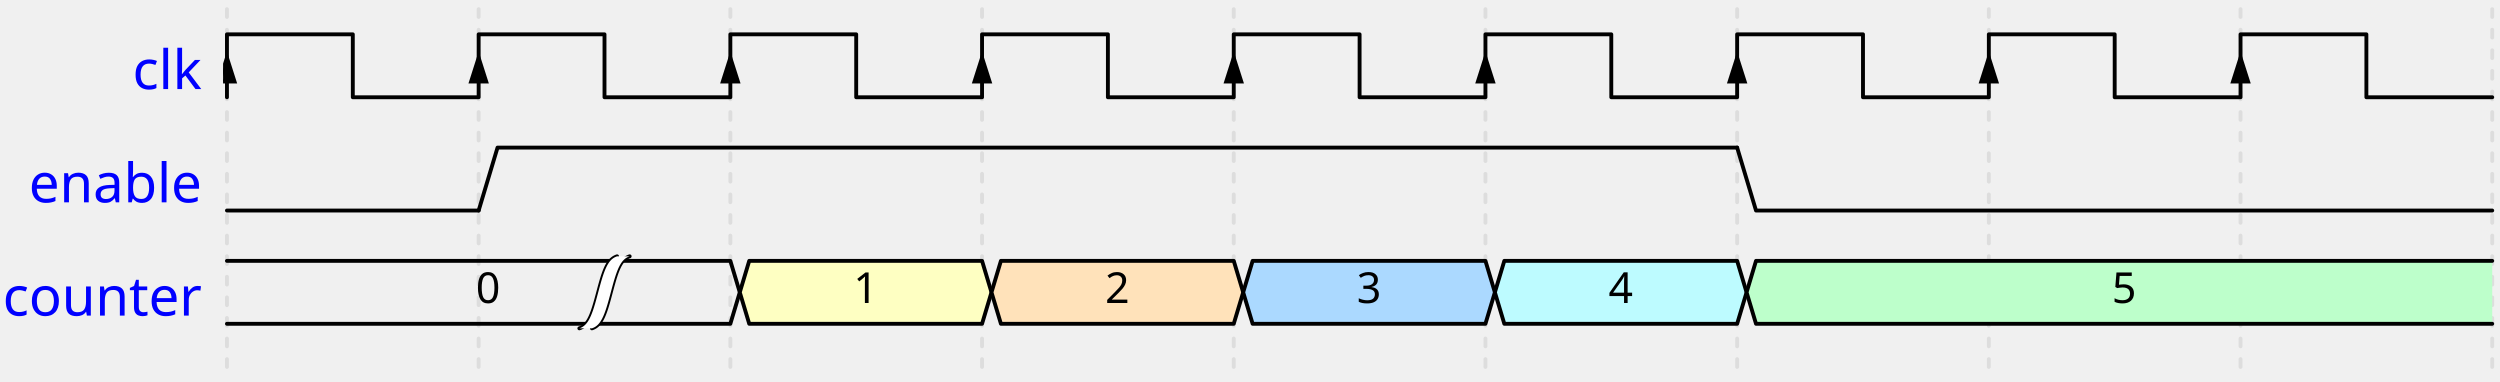
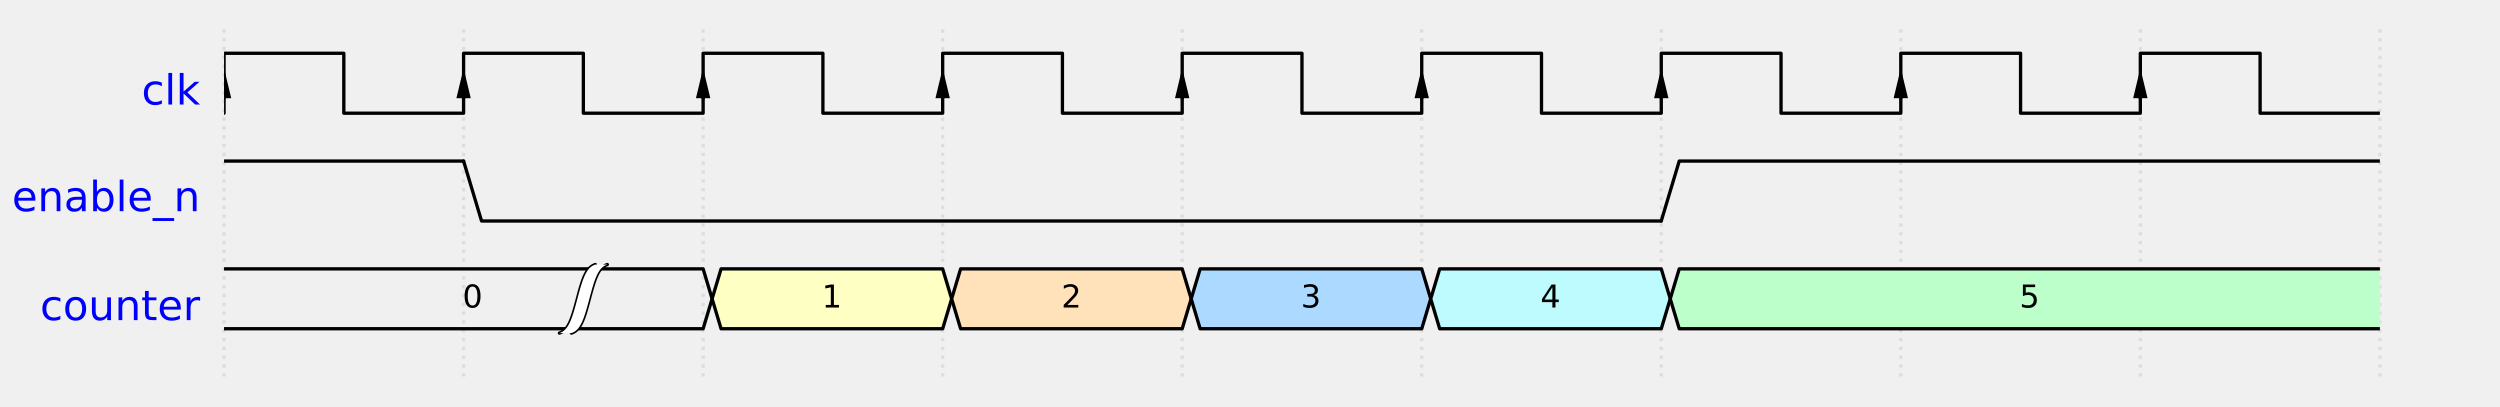
- <svg xmlns="http://www.w3.org/2000/svg" xml:lang="en" height="98.32pt" width="643.63pt" viewBox="-58.43 -25.04 643.63 98.32">
-   <path d="M 0.0,-22.68 L 0.0,71.28" style="stroke:#DDDDDD;fill:none;stroke-width:1;stroke-dasharray:2,3.3;stroke-linecap:round;stroke-linejoin:round;" />
-   <path d="M 64.8,-22.68 L 64.8,71.28" style="stroke:#DDDDDD;fill:none;stroke-width:1;stroke-dasharray:2,3.3;stroke-linecap:round;stroke-linejoin:round;" />
-   <path d="M 129.6,-22.68 L 129.6,71.28" style="stroke:#DDDDDD;fill:none;stroke-width:1;stroke-dasharray:2,3.3;stroke-linecap:round;stroke-linejoin:round;" />
-   <path d="M 194.4,-22.68 L 194.4,71.28" style="stroke:#DDDDDD;fill:none;stroke-width:1;stroke-dasharray:2,3.3;stroke-linecap:round;stroke-linejoin:round;" />
-   <path d="M 259.2,-22.68 L 259.2,71.28" style="stroke:#DDDDDD;fill:none;stroke-width:1;stroke-dasharray:2,3.3;stroke-linecap:round;stroke-linejoin:round;" />
-   <path d="M 324.0,-22.68 L 324.0,71.28" style="stroke:#DDDDDD;fill:none;stroke-width:1;stroke-dasharray:2,3.3;stroke-linecap:round;stroke-linejoin:round;" />
-   <path d="M 388.8,-22.68 L 388.8,71.28" style="stroke:#DDDDDD;fill:none;stroke-width:1;stroke-dasharray:2,3.3;stroke-linecap:round;stroke-linejoin:round;" />
-   <path d="M 453.6,-22.68 L 453.6,71.28" style="stroke:#DDDDDD;fill:none;stroke-width:1;stroke-dasharray:2,3.3;stroke-linecap:round;stroke-linejoin:round;" />
-   <path d="M 518.4,-22.68 L 518.4,71.28" style="stroke:#DDDDDD;fill:none;stroke-width:1;stroke-dasharray:2,3.3;stroke-linecap:round;stroke-linejoin:round;" />
-   <path d="M 583.2,-22.68 L 583.2,71.28" style="stroke:#DDDDDD;fill:none;stroke-width:1;stroke-dasharray:2,3.3;stroke-linecap:round;stroke-linejoin:round;" />
+ <svg xmlns="http://www.w3.org/2000/svg" xmlns:xlink="http://www.w3.org/1999/xlink" width="751.453pt" height="122.04pt" viewBox="0 0 751.453 122.04" version="1.1">
  <defs>
-     <clipPath id="clip0">
-       <rect x="-1.0" y="-17.2" width="585.2" height="105.68" />
+     <style type="text/css">*{stroke-linejoin: round; stroke-linecap: butt}</style>
+   </defs>
+   <g id="figure_1">
+     <g id="patch_1">
+       <path d="M 0 122.04  L 751.453 122.04  L 751.453 0  L 0 0  L 0 122.04  z " style="fill: none" />
+     </g>
+     <g id="axes_1">
+       <g id="line2d_1">
+         <path d="M 67.345 8.82  L 67.345 113.22  " clip-path="url(#p9279acc3aa)" style="fill: none; stroke-dasharray: 1,1.65; stroke-dashoffset: 0; stroke: #dddddd" />
+       </g>
+       <g id="line2d_2">
+         <path d="M 139.345 8.82  L 139.345 113.22  " clip-path="url(#p9279acc3aa)" style="fill: none; stroke-dasharray: 1,1.65; stroke-dashoffset: 0; stroke: #dddddd" />
+       </g>
+       <g id="line2d_3">
+         <path d="M 211.345 8.82  L 211.345 113.22  " clip-path="url(#p9279acc3aa)" style="fill: none; stroke-dasharray: 1,1.65; stroke-dashoffset: 0; stroke: #dddddd" />
+       </g>
+       <g id="line2d_4">
+         <path d="M 283.345 8.82  L 283.345 113.22  " clip-path="url(#p9279acc3aa)" style="fill: none; stroke-dasharray: 1,1.65; stroke-dashoffset: 0; stroke: #dddddd" />
+       </g>
+       <g id="line2d_5">
+         <path d="M 355.345 8.82  L 355.345 113.22  " clip-path="url(#p9279acc3aa)" style="fill: none; stroke-dasharray: 1,1.65; stroke-dashoffset: 0; stroke: #dddddd" />
+       </g>
+       <g id="line2d_6">
+         <path d="M 427.345 8.82  L 427.345 113.22  " clip-path="url(#p9279acc3aa)" style="fill: none; stroke-dasharray: 1,1.65; stroke-dashoffset: 0; stroke: #dddddd" />
+       </g>
+       <g id="line2d_7">
+         <path d="M 499.345 8.82  L 499.345 113.22  " clip-path="url(#p9279acc3aa)" style="fill: none; stroke-dasharray: 1,1.65; stroke-dashoffset: 0; stroke: #dddddd" />
+       </g>
+       <g id="line2d_8">
+         <path d="M 571.345 8.82  L 571.345 113.22  " clip-path="url(#p9279acc3aa)" style="fill: none; stroke-dasharray: 1,1.65; stroke-dashoffset: 0; stroke: #dddddd" />
+       </g>
+       <g id="line2d_9">
+         <path d="M 643.345 8.82  L 643.345 113.22  " clip-path="url(#p9279acc3aa)" style="fill: none; stroke-dasharray: 1,1.65; stroke-dashoffset: 0; stroke: #dddddd" />
+       </g>
+       <g id="line2d_10">
+         <path d="M 715.345 8.82  L 715.345 113.22  " clip-path="url(#p9279acc3aa)" style="fill: none; stroke-dasharray: 1,1.65; stroke-dashoffset: 0; stroke: #dddddd" />
+       </g>
+       <g id="patch_2">
+         <path d="M 67.345 98.82  L 211.345 98.82  L 214.045 89.82  L 211.345 80.82  L 67.345 80.82  " clip-path="url(#p6f007672ca)" style="fill: none; stroke: #000000; stroke-linecap: round" />
+       </g>
+       <g id="patch_3">
+         <path d="M 216.745 80.82  L 214.045 89.82  L 216.745 98.82  L 283.345 98.82  L 286.045 89.82  L 283.345 80.82  z " clip-path="url(#p6f007672ca)" style="fill: #feffc2; stroke: #000000; stroke-linecap: round" />
+       </g>
+       <g id="patch_4">
+         <path d="M 288.745 80.82  L 286.045 89.82  L 288.745 98.82  L 355.345 98.82  L 358.045 89.82  L 355.345 80.82  z " clip-path="url(#p6f007672ca)" style="fill: #ffe2ba; stroke: #000000; stroke-linecap: round" />
+       </g>
+       <g id="patch_5">
+         <path d="M 360.745 80.82  L 358.045 89.82  L 360.745 98.82  L 427.345 98.82  L 430.045 89.82  L 427.345 80.82  z " clip-path="url(#p6f007672ca)" style="fill: #abd9ff; stroke: #000000; stroke-linecap: round" />
+       </g>
+       <g id="patch_6">
+         <path d="M 432.745 80.82  L 430.045 89.82  L 432.745 98.82  L 499.345 98.82  L 502.045 89.82  L 499.345 80.82  z " clip-path="url(#p6f007672ca)" style="fill: #bdfbff; stroke: #000000; stroke-linecap: round" />
+       </g>
+       <g id="patch_7">
+         <path d="M 715.345 80.82  L 504.745 80.82  L 502.045 89.82  L 504.745 98.82  L 715.345 98.82  " clip-path="url(#p6f007672ca)" style="fill: #bdffcb; stroke: #000000; stroke-linecap: round" />
+       </g>
+       <g id="line2d_11">
+         <path d="M 67.345 34.02  L 67.345 16.02  L 103.345 16.02  L 103.345 34.02  L 139.345 34.02  L 139.345 16.02  L 175.345 16.02  L 175.345 34.02  L 211.345 34.02  L 211.345 16.02  L 247.345 16.02  L 247.345 34.02  L 283.345 34.02  L 283.345 16.02  L 319.345 16.02  L 319.345 34.02  L 355.345 34.02  L 355.345 16.02  L 391.345 16.02  L 391.345 34.02  L 427.345 34.02  L 427.345 16.02  L 463.345 16.02  L 463.345 34.02  L 499.345 34.02  L 499.345 16.02  L 535.345 16.02  L 535.345 34.02  L 571.345 34.02  L 571.345 16.02  L 607.345 16.02  L 607.345 34.02  L 643.345 34.02  L 643.345 16.02  L 679.345 16.02  L 679.345 34.02  L 715.345 34.02  " clip-path="url(#p6f007672ca)" style="fill: none; stroke: #000000; stroke-linecap: round" />
+       </g>
+       <g id="line2d_12">
+         <path d="M 67.345 29.52  L 67.345 29.52  " clip-path="url(#p6f007672ca)" style="fill: none; stroke: #000000; stroke-linecap: round" />
+       </g>
+       <g id="patch_8">
+         <path d="M 65.185 29.52  L 67.345 20.52  L 69.505 29.52  z " clip-path="url(#p6f007672ca)" />
+       </g>
+       <g id="line2d_13">
+         <path d="M 139.345 29.52  L 139.345 29.52  " clip-path="url(#p6f007672ca)" style="fill: none; stroke: #000000; stroke-linecap: round" />
+       </g>
+       <g id="patch_9">
+         <path d="M 137.185 29.52  L 139.345 20.52  L 141.505 29.52  z " clip-path="url(#p6f007672ca)" />
+       </g>
+       <g id="line2d_14">
+         <path d="M 211.345 29.52  L 211.345 29.52  " clip-path="url(#p6f007672ca)" style="fill: none; stroke: #000000; stroke-linecap: round" />
+       </g>
+       <g id="patch_10">
+         <path d="M 209.185 29.52  L 211.345 20.52  L 213.505 29.52  z " clip-path="url(#p6f007672ca)" />
+       </g>
+       <g id="line2d_15">
+         <path d="M 283.345 29.52  L 283.345 29.52  " clip-path="url(#p6f007672ca)" style="fill: none; stroke: #000000; stroke-linecap: round" />
+       </g>
+       <g id="patch_11">
+         <path d="M 281.185 29.52  L 283.345 20.52  L 285.505 29.52  z " clip-path="url(#p6f007672ca)" />
+       </g>
+       <g id="line2d_16">
+         <path d="M 355.345 29.52  L 355.345 29.52  " clip-path="url(#p6f007672ca)" style="fill: none; stroke: #000000; stroke-linecap: round" />
+       </g>
+       <g id="patch_12">
+         <path d="M 353.185 29.52  L 355.345 20.52  L 357.505 29.52  z " clip-path="url(#p6f007672ca)" />
+       </g>
+       <g id="line2d_17">
+         <path d="M 427.345 29.52  L 427.345 29.52  " clip-path="url(#p6f007672ca)" style="fill: none; stroke: #000000; stroke-linecap: round" />
+       </g>
+       <g id="patch_13">
+         <path d="M 425.185 29.52  L 427.345 20.52  L 429.505 29.52  z " clip-path="url(#p6f007672ca)" />
+       </g>
+       <g id="line2d_18">
+         <path d="M 499.345 29.52  L 499.345 29.52  " clip-path="url(#p6f007672ca)" style="fill: none; stroke: #000000; stroke-linecap: round" />
+       </g>
+       <g id="patch_14">
+         <path d="M 497.185 29.52  L 499.345 20.52  L 501.505 29.52  z " clip-path="url(#p6f007672ca)" />
+       </g>
+       <g id="line2d_19">
+         <path d="M 571.345 29.52  L 571.345 29.52  " clip-path="url(#p6f007672ca)" style="fill: none; stroke: #000000; stroke-linecap: round" />
+       </g>
+       <g id="patch_15">
+         <path d="M 569.185 29.52  L 571.345 20.52  L 573.505 29.52  z " clip-path="url(#p6f007672ca)" />
+       </g>
+       <g id="line2d_20">
+         <path d="M 643.345 29.52  L 643.345 29.52  " clip-path="url(#p6f007672ca)" style="fill: none; stroke: #000000; stroke-linecap: round" />
+       </g>
+       <g id="patch_16">
+         <path d="M 641.185 29.52  L 643.345 20.52  L 645.505 29.52  z " clip-path="url(#p6f007672ca)" />
+       </g>
+       <g id="line2d_21">
+         <path d="M 67.345 48.42  L 139.345 48.42  " clip-path="url(#p6f007672ca)" style="fill: none; stroke: #000000; stroke-linecap: round" />
+       </g>
+       <g id="line2d_22">
+         <path d="M 139.345 48.42  L 144.745 66.42  L 499.345 66.42  " clip-path="url(#p6f007672ca)" style="fill: none; stroke: #000000; stroke-linecap: round" />
+       </g>
+       <g id="line2d_23">
+         <path d="M 499.345 66.42  L 504.745 48.42  L 715.345 48.42  " clip-path="url(#p6f007672ca)" style="fill: none; stroke: #000000; stroke-linecap: round" />
+       </g>
+       <g id="text_1">
+         <g style="fill: #0000ff" transform="translate(42.56094 31.42039) scale(0.125 -0.125)">
+           <defs>
+             <path id="DejaVuSans-63" d="M 3122 3366  L 3122 2828  Q 2878 2963 2633 3030  Q 2388 3097 2138 3097  Q 1578 3097 1268 2742  Q 959 2388 959 1747  Q 959 1106 1268 751  Q 1578 397 2138 397  Q 2388 397 2633 464  Q 2878 531 3122 666  L 3122 134  Q 2881 22 2623 -34  Q 2366 -91 2075 -91  Q 1284 -91 818 406  Q 353 903 353 1747  Q 353 2603 823 3093  Q 1294 3584 2113 3584  Q 2378 3584 2631 3529  Q 2884 3475 3122 3366  z " transform="scale(0.015625)" />
+             <path id="DejaVuSans-6c" d="M 603 4863  L 1178 4863  L 1178 0  L 603 0  L 603 4863  z " transform="scale(0.015625)" />
+             <path id="DejaVuSans-6b" d="M 581 4863  L 1159 4863  L 1159 1991  L 2875 3500  L 3609 3500  L 1753 1863  L 3688 0  L 2938 0  L 1159 1709  L 1159 0  L 581 0  L 581 4863  z " transform="scale(0.015625)" />
+           </defs>
+           <use xlink:href="#DejaVuSans-63" />
+           <use xlink:href="#DejaVuSans-6c" x="54.98" />
+           <use xlink:href="#DejaVuSans-6b" x="82.764" />
+         </g>
+       </g>
+       <g id="text_2">
+         <g style="fill: #0000ff" transform="translate(3.6 63.47273) scale(0.125 -0.125)">
+           <defs>
+             <path id="DejaVuSans-65" d="M 3597 1894  L 3597 1613  L 953 1613  Q 991 1019 1311 708  Q 1631 397 2203 397  Q 2534 397 2845 478  Q 3156 559 3463 722  L 3463 178  Q 3153 47 2828 -22  Q 2503 -91 2169 -91  Q 1331 -91 842 396  Q 353 884 353 1716  Q 353 2575 817 3079  Q 1281 3584 2069 3584  Q 2775 3584 3186 3129  Q 3597 2675 3597 1894  z M 3022 2063  Q 3016 2534 2758 2815  Q 2500 3097 2075 3097  Q 1594 3097 1305 2825  Q 1016 2553 972 2059  L 3022 2063  z " transform="scale(0.015625)" />
+             <path id="DejaVuSans-6e" d="M 3513 2113  L 3513 0  L 2938 0  L 2938 2094  Q 2938 2591 2744 2837  Q 2550 3084 2163 3084  Q 1697 3084 1428 2787  Q 1159 2491 1159 1978  L 1159 0  L 581 0  L 581 3500  L 1159 3500  L 1159 2956  Q 1366 3272 1645 3428  Q 1925 3584 2291 3584  Q 2894 3584 3203 3211  Q 3513 2838 3513 2113  z " transform="scale(0.015625)" />
+             <path id="DejaVuSans-61" d="M 2194 1759  Q 1497 1759 1228 1600  Q 959 1441 959 1056  Q 959 750 1161 570  Q 1363 391 1709 391  Q 2188 391 2477 730  Q 2766 1069 2766 1631  L 2766 1759  L 2194 1759  z M 3341 1997  L 3341 0  L 2766 0  L 2766 531  Q 2569 213 2275 61  Q 1981 -91 1556 -91  Q 1019 -91 701 211  Q 384 513 384 1019  Q 384 1609 779 1909  Q 1175 2209 1959 2209  L 2766 2209  L 2766 2266  Q 2766 2663 2505 2880  Q 2244 3097 1772 3097  Q 1472 3097 1187 3025  Q 903 2953 641 2809  L 641 3341  Q 956 3463 1253 3523  Q 1550 3584 1831 3584  Q 2591 3584 2966 3190  Q 3341 2797 3341 1997  z " transform="scale(0.015625)" />
+             <path id="DejaVuSans-62" d="M 3116 1747  Q 3116 2381 2855 2742  Q 2594 3103 2138 3103  Q 1681 3103 1420 2742  Q 1159 2381 1159 1747  Q 1159 1113 1420 752  Q 1681 391 2138 391  Q 2594 391 2855 752  Q 3116 1113 3116 1747  z M 1159 2969  Q 1341 3281 1617 3432  Q 1894 3584 2278 3584  Q 2916 3584 3314 3078  Q 3713 2572 3713 1747  Q 3713 922 3314 415  Q 2916 -91 2278 -91  Q 1894 -91 1617 61  Q 1341 213 1159 525  L 1159 0  L 581 0  L 581 4863  L 1159 4863  L 1159 2969  z " transform="scale(0.015625)" />
+             <path id="DejaVuSans-5f" d="M 3263 -1063  L 3263 -1509  L -63 -1509  L -63 -1063  L 3263 -1063  z " transform="scale(0.015625)" />
+           </defs>
+           <use xlink:href="#DejaVuSans-65" />
+           <use xlink:href="#DejaVuSans-6e" x="61.523" />
+           <use xlink:href="#DejaVuSans-61" x="124.902" />
+           <use xlink:href="#DejaVuSans-62" x="186.182" />
+           <use xlink:href="#DejaVuSans-6c" x="249.658" />
+           <use xlink:href="#DejaVuSans-65" x="277.441" />
+           <use xlink:href="#DejaVuSans-5f" x="338.965" />
+           <use xlink:href="#DejaVuSans-6e" x="388.965" />
+         </g>
+       </g>
+       <g id="text_3">
+         <g style="fill: #0000ff" transform="translate(12.04922 96.22039) scale(0.125 -0.125)">
+           <defs>
+             <path id="DejaVuSans-6f" d="M 1959 3097  Q 1497 3097 1228 2736  Q 959 2375 959 1747  Q 959 1119 1226 758  Q 1494 397 1959 397  Q 2419 397 2687 759  Q 2956 1122 2956 1747  Q 2956 2369 2687 2733  Q 2419 3097 1959 3097  z M 1959 3584  Q 2709 3584 3137 3096  Q 3566 2609 3566 1747  Q 3566 888 3137 398  Q 2709 -91 1959 -91  Q 1206 -91 779 398  Q 353 888 353 1747  Q 353 2609 779 3096  Q 1206 3584 1959 3584  z " transform="scale(0.015625)" />
+             <path id="DejaVuSans-75" d="M 544 1381  L 544 3500  L 1119 3500  L 1119 1403  Q 1119 906 1312 657  Q 1506 409 1894 409  Q 2359 409 2629 706  Q 2900 1003 2900 1516  L 2900 3500  L 3475 3500  L 3475 0  L 2900 0  L 2900 538  Q 2691 219 2414 64  Q 2138 -91 1772 -91  Q 1169 -91 856 284  Q 544 659 544 1381  z M 1991 3584  L 1991 3584  z " transform="scale(0.015625)" />
+             <path id="DejaVuSans-74" d="M 1172 4494  L 1172 3500  L 2356 3500  L 2356 3053  L 1172 3053  L 1172 1153  Q 1172 725 1289 603  Q 1406 481 1766 481  L 2356 481  L 2356 0  L 1766 0  Q 1100 0 847 248  Q 594 497 594 1153  L 594 3053  L 172 3053  L 172 3500  L 594 3500  L 594 4494  L 1172 4494  z " transform="scale(0.015625)" />
+             <path id="DejaVuSans-72" d="M 2631 2963  Q 2534 3019 2420 3045  Q 2306 3072 2169 3072  Q 1681 3072 1420 2755  Q 1159 2438 1159 1844  L 1159 0  L 581 0  L 581 3500  L 1159 3500  L 1159 2956  Q 1341 3275 1631 3429  Q 1922 3584 2338 3584  Q 2397 3584 2469 3576  Q 2541 3569 2628 3553  L 2631 2963  z " transform="scale(0.015625)" />
+           </defs>
+           <use xlink:href="#DejaVuSans-63" />
+           <use xlink:href="#DejaVuSans-6f" x="54.98" />
+           <use xlink:href="#DejaVuSans-75" x="116.162" />
+           <use xlink:href="#DejaVuSans-6e" x="179.541" />
+           <use xlink:href="#DejaVuSans-74" x="242.92" />
+           <use xlink:href="#DejaVuSans-65" x="282.129" />
+           <use xlink:href="#DejaVuSans-72" x="343.652" />
+         </g>
+       </g>
+       <g id="text_4">
+         <g transform="translate(139.0227 92.44141) scale(0.095 -0.095)">
+           <defs>
+             <path id="DejaVuSans-30" d="M 2034 4250  Q 1547 4250 1301 3770  Q 1056 3291 1056 2328  Q 1056 1369 1301 889  Q 1547 409 2034 409  Q 2525 409 2770 889  Q 3016 1369 3016 2328  Q 3016 3291 2770 3770  Q 2525 4250 2034 4250  z M 2034 4750  Q 2819 4750 3233 4129  Q 3647 3509 3647 2328  Q 3647 1150 3233 529  Q 2819 -91 2034 -91  Q 1250 -91 836 529  Q 422 1150 422 2328  Q 422 3509 836 4129  Q 1250 4750 2034 4750  z " transform="scale(0.015625)" />
+           </defs>
+           <use xlink:href="#DejaVuSans-30" />
+         </g>
+       </g>
+       <g id="line2d_24">
+         <path d="M 168.145 100.124  L 168.365 100.044  L 168.586 99.951  L 168.806 99.845  L 169.027 99.722  L 169.247 99.581  L 169.467 99.418  L 169.688 99.232  L 169.908 99.02  L 170.129 98.778  L 170.349 98.503  L 170.569 98.192  L 170.79 97.842  L 171.01 97.45  L 171.231 97.013  L 171.451 96.53  L 171.671 95.998  L 171.892 95.417  L 172.112 94.789  L 172.333 94.115  L 172.553 93.399  L 172.773 92.646  L 172.994 91.861  L 173.214 91.054  L 173.435 90.233  L 173.655 89.407  L 173.876 88.586  L 174.096 87.779  L 174.316 86.994  L 174.537 86.241  L 174.757 85.525  L 174.978 84.851  L 175.198 84.223  L 175.418 83.642  L 175.639 83.11  L 175.859 82.627  L 176.08 82.19  L 176.3 81.798  L 176.52 81.448  L 176.741 81.137  L 176.961 80.862  L 177.182 80.62  L 177.402 80.408  L 177.622 80.222  L 177.843 80.059  L 178.063 79.918  L 178.284 79.795  L 178.504 79.689  L 178.725 79.596  L 178.945 79.516  " clip-path="url(#p9279acc3aa)" style="fill: none; stroke: #000000; stroke-linecap: round" />
+       </g>
+       <g id="line2d_25">
+         <path d="M 171.745 100.124  L 171.965 100.044  L 172.186 99.951  L 172.406 99.845  L 172.627 99.722  L 172.847 99.581  L 173.067 99.418  L 173.288 99.232  L 173.508 99.02  L 173.729 98.778  L 173.949 98.503  L 174.169 98.192  L 174.39 97.842  L 174.61 97.45  L 174.831 97.013  L 175.051 96.53  L 175.271 95.998  L 175.492 95.417  L 175.712 94.789  L 175.933 94.115  L 176.153 93.399  L 176.373 92.646  L 176.594 91.861  L 176.814 91.054  L 177.035 90.233  L 177.255 89.407  L 177.476 88.586  L 177.696 87.779  L 177.916 86.994  L 178.137 86.241  L 178.357 85.525  L 178.578 84.851  L 178.798 84.223  L 179.018 83.642  L 179.239 83.11  L 179.459 82.627  L 179.68 82.19  L 179.9 81.798  L 180.12 81.448  L 180.341 81.137  L 180.561 80.862  L 180.782 80.62  L 181.002 80.408  L 181.222 80.222  L 181.443 80.059  L 181.663 79.918  L 181.884 79.795  L 182.104 79.689  L 182.325 79.596  L 182.545 79.516  " clip-path="url(#p9279acc3aa)" style="fill: none; stroke: #000000; stroke-linecap: round" />
+       </g>
+       <g id="patch_17">
+         <path d="M 168.145 100.124  L 168.365 100.044  L 168.586 99.951  L 168.806 99.845  L 169.027 99.722  L 169.247 99.581  L 169.467 99.418  L 169.688 99.232  L 169.908 99.02  L 170.129 98.778  L 170.349 98.503  L 170.569 98.192  L 170.79 97.842  L 171.01 97.45  L 171.231 97.013  L 171.451 96.53  L 171.671 95.998  L 171.892 95.417  L 172.112 94.789  L 172.333 94.115  L 172.553 93.399  L 172.773 92.646  L 172.994 91.861  L 173.214 91.054  L 173.435 90.233  L 173.655 89.407  L 173.876 88.586  L 174.096 87.779  L 174.316 86.994  L 174.537 86.241  L 174.757 85.525  L 174.978 84.851  L 175.198 84.223  L 175.418 83.642  L 175.639 83.11  L 175.859 82.627  L 176.08 82.19  L 176.3 81.798  L 176.52 81.448  L 176.741 81.137  L 176.961 80.862  L 177.182 80.62  L 177.402 80.408  L 177.622 80.222  L 177.843 80.059  L 178.063 79.918  L 178.284 79.795  L 178.504 79.689  L 178.725 79.596  L 178.945 79.516  L 182.545 79.516  L 182.325 79.596  L 182.104 79.689  L 181.884 79.795  L 181.663 79.918  L 181.443 80.059  L 181.222 80.222  L 181.002 80.408  L 180.782 80.62  L 180.561 80.862  L 180.341 81.137  L 180.12 81.448  L 179.9 81.798  L 179.68 82.19  L 179.459 82.627  L 179.239 83.11  L 179.018 83.642  L 178.798 84.223  L 178.578 84.851  L 178.357 85.525  L 178.137 86.241  L 177.916 86.994  L 177.696 87.779  L 177.476 88.586  L 177.255 89.407  L 177.035 90.233  L 176.814 91.054  L 176.594 91.861  L 176.373 92.646  L 176.153 93.399  L 175.933 94.115  L 175.712 94.789  L 175.492 95.417  L 175.271 95.998  L 175.051 96.53  L 174.831 97.013  L 174.61 97.45  L 174.39 97.842  L 174.169 98.192  L 173.949 98.503  L 173.729 98.778  L 173.508 99.02  L 173.288 99.232  L 173.067 99.418  L 172.847 99.581  L 172.627 99.722  L 172.406 99.845  L 172.186 99.951  L 171.965 100.044  L 171.745 100.124  " clip-path="url(#p9279acc3aa)" style="fill: #ffffff" />
+       </g>
+       <g id="text_5">
+         <g transform="translate(247.0227 92.44141) scale(0.095 -0.095)">
+           <defs>
+             <path id="DejaVuSans-31" d="M 794 531  L 1825 531  L 1825 4091  L 703 3866  L 703 4441  L 1819 4666  L 2450 4666  L 2450 531  L 3481 531  L 3481 0  L 794 0  L 794 531  z " transform="scale(0.015625)" />
+           </defs>
+           <use xlink:href="#DejaVuSans-31" />
+         </g>
+       </g>
+       <g id="text_6">
+         <g transform="translate(319.0227 92.44141) scale(0.095 -0.095)">
+           <defs>
+             <path id="DejaVuSans-32" d="M 1228 531  L 3431 531  L 3431 0  L 469 0  L 469 531  Q 828 903 1448 1529  Q 2069 2156 2228 2338  Q 2531 2678 2651 2914  Q 2772 3150 2772 3378  Q 2772 3750 2511 3984  Q 2250 4219 1831 4219  Q 1534 4219 1204 4116  Q 875 4013 500 3803  L 500 4441  Q 881 4594 1212 4672  Q 1544 4750 1819 4750  Q 2544 4750 2975 4387  Q 3406 4025 3406 3419  Q 3406 3131 3298 2873  Q 3191 2616 2906 2266  Q 2828 2175 2409 1742  Q 1991 1309 1228 531  z " transform="scale(0.015625)" />
+           </defs>
+           <use xlink:href="#DejaVuSans-32" />
+         </g>
+       </g>
+       <g id="text_7">
+         <g transform="translate(391.0227 92.44141) scale(0.095 -0.095)">
+           <defs>
+             <path id="DejaVuSans-33" d="M 2597 2516  Q 3050 2419 3304 2112  Q 3559 1806 3559 1356  Q 3559 666 3084 287  Q 2609 -91 1734 -91  Q 1441 -91 1130 -33  Q 819 25 488 141  L 488 750  Q 750 597 1062 519  Q 1375 441 1716 441  Q 2309 441 2620 675  Q 2931 909 2931 1356  Q 2931 1769 2642 2001  Q 2353 2234 1838 2234  L 1294 2234  L 1294 2753  L 1863 2753  Q 2328 2753 2575 2939  Q 2822 3125 2822 3475  Q 2822 3834 2567 4026  Q 2313 4219 1838 4219  Q 1578 4219 1281 4162  Q 984 4106 628 3988  L 628 4550  Q 988 4650 1302 4700  Q 1616 4750 1894 4750  Q 2613 4750 3031 4423  Q 3450 4097 3450 3541  Q 3450 3153 3228 2886  Q 3006 2619 2597 2516  z " transform="scale(0.015625)" />
+           </defs>
+           <use xlink:href="#DejaVuSans-33" />
+         </g>
+       </g>
+       <g id="text_8">
+         <g transform="translate(463.0227 92.44141) scale(0.095 -0.095)">
+           <defs>
+             <path id="DejaVuSans-34" d="M 2419 4116  L 825 1625  L 2419 1625  L 2419 4116  z M 2253 4666  L 3047 4666  L 3047 1625  L 3713 1625  L 3713 1100  L 3047 1100  L 3047 0  L 2419 0  L 2419 1100  L 313 1100  L 313 1709  L 2253 4666  z " transform="scale(0.015625)" />
+           </defs>
+           <use xlink:href="#DejaVuSans-34" />
+         </g>
+       </g>
+       <g id="text_9">
+         <g transform="translate(607.0227 92.44141) scale(0.095 -0.095)">
+           <defs>
+             <path id="DejaVuSans-35" d="M 691 4666  L 3169 4666  L 3169 4134  L 1269 4134  L 1269 2991  Q 1406 3038 1543 3061  Q 1681 3084 1819 3084  Q 2600 3084 3056 2656  Q 3513 2228 3513 1497  Q 3513 744 3044 326  Q 2575 -91 1722 -91  Q 1428 -91 1123 -41  Q 819 9 494 109  L 494 744  Q 775 591 1075 516  Q 1375 441 1709 441  Q 2250 441 2565 725  Q 2881 1009 2881 1497  Q 2881 1984 2565 2268  Q 2250 2553 1709 2553  Q 1456 2553 1204 2497  Q 953 2441 691 2322  L 691 4666  z " transform="scale(0.015625)" />
+           </defs>
+           <use xlink:href="#DejaVuSans-35" />
+         </g>
+       </g>
+     </g>
+   </g>
+   <defs>
+     <clipPath id="p9279acc3aa">
+       <rect x="32.677" y="3.6" width="715.176" height="114.84" />
+     </clipPath>
+     <clipPath id="p6f007672ca">
+       <rect x="67.345" y="14.22" width="648" height="117" />
    </clipPath>
  </defs>
-   <polyline points="0.0,58.32 129.6,58.32 132.03,50.22 129.6,42.12 0.0,42.12 " style="stroke:black;fill:none;stroke-width:1;stroke-linecap:round;stroke-linejoin:round;" clip-path="url(#clip0)" />
-   <polygon points="134.46,42.12 132.03,50.22 134.46,58.32 194.4,58.32 196.83,50.22 194.4,42.12 " style="stroke:black;fill:#feffc2;stroke-width:1;stroke-linecap:round;stroke-linejoin:round;" clip-path="url(#clip0)" />
-   <polygon points="199.26,42.12 196.83,50.22 199.26,58.32 259.2,58.32 261.63,50.22 259.2,42.12 " style="stroke:black;fill:#ffe2ba;stroke-width:1;stroke-linecap:round;stroke-linejoin:round;" clip-path="url(#clip0)" />
-   <polygon points="264.06,42.12 261.63,50.22 264.06,58.32 324.0,58.32 326.43,50.22 324.0,42.12 " style="stroke:black;fill:#abd9ff;stroke-width:1;stroke-linecap:round;stroke-linejoin:round;" clip-path="url(#clip0)" />
-   <polygon points="328.86,42.12 326.43,50.22 328.86,58.32 388.8,58.32 391.23,50.22 388.8,42.12 " style="stroke:black;fill:#bdfbff;stroke-width:1;stroke-linecap:round;stroke-linejoin:round;" clip-path="url(#clip0)" />
-   <polyline points="583.2,42.12 393.66,42.12 391.23,50.22 393.66,58.32 583.2,58.32 " style="stroke:black;fill:#bdffcb;stroke-width:1;stroke-linecap:round;stroke-linejoin:round;" clip-path="url(#clip0)" />
-   <path d="M 0.0,-0.0 L 0.0,-16.2 L 32.4,-16.2 L 32.4,-0.0 L 64.8,-0.0 L 64.8,-16.2 L 97.2,-16.2 L 97.2,-0.0 L 129.6,-0.0 L 129.6,-16.2 L 162.0,-16.2 L 162.0,-0.0 L 194.4,-0.0 L 194.4,-16.2 L 226.8,-16.2 L 226.8,-0.0 L 259.2,-0.0 L 259.2,-16.2 L 291.6,-16.2 L 291.6,-0.0 L 324.0,-0.0 L 324.0,-16.2 L 356.4,-16.2 L 356.4,-0.0 L 388.8,-0.0 L 388.8,-16.2 L 421.2,-16.2 L 421.2,-0.0 L 453.6,-0.0 L 453.6,-16.2 L 486.0,-16.2 L 486.0,-0.0 L 518.4,-0.0 L 518.4,-16.2 L 550.8,-16.2 L 550.8,-0.0 L 583.2,-0.0" style="stroke:black;fill:none;stroke-width:1;stroke-linecap:round;stroke-linejoin:round;" clip-path="url(#clip0)" />
-   <path d="M 0.0,-4.05 L -4.959819536546781e-16,-4.05" style="stroke:black;fill:none;stroke-width:1;stroke-linecap:round;stroke-linejoin:round;" clip-path="url(#clip0)" />
-   <path d="M -1.2246467991473532e-16 -10.15 L 1.944 -4.05 L -1.944 -4.05 Z" style="stroke:black;fill:black;stroke-linecap:butt;stroke-linejoin:miter;" clip-path="url(#clip0)" />
-   <path d="M 64.8,-4.05 L 64.8,-4.05" style="stroke:black;fill:none;stroke-width:1;stroke-linecap:round;stroke-linejoin:round;" clip-path="url(#clip0)" />
-   <path d="M 64.8 -10.15 L 66.744 -4.05 L 62.856 -4.05 Z" style="stroke:black;fill:black;stroke-linecap:butt;stroke-linejoin:miter;" clip-path="url(#clip0)" />
-   <path d="M 129.6,-4.05 L 129.6,-4.05" style="stroke:black;fill:none;stroke-width:1;stroke-linecap:round;stroke-linejoin:round;" clip-path="url(#clip0)" />
-   <path d="M 129.6 -10.15 L 131.544 -4.05 L 127.656 -4.05 Z" style="stroke:black;fill:black;stroke-linecap:butt;stroke-linejoin:miter;" clip-path="url(#clip0)" />
-   <path d="M 194.4,-4.05 L 194.4,-4.05" style="stroke:black;fill:none;stroke-width:1;stroke-linecap:round;stroke-linejoin:round;" clip-path="url(#clip0)" />
-   <path d="M 194.4 -10.15 L 196.344 -4.05 L 192.456 -4.05 Z" style="stroke:black;fill:black;stroke-linecap:butt;stroke-linejoin:miter;" clip-path="url(#clip0)" />
-   <path d="M 259.2,-4.05 L 259.2,-4.05" style="stroke:black;fill:none;stroke-width:1;stroke-linecap:round;stroke-linejoin:round;" clip-path="url(#clip0)" />
-   <path d="M 259.2 -10.15 L 261.144 -4.05 L 257.256 -4.05 Z" style="stroke:black;fill:black;stroke-linecap:butt;stroke-linejoin:miter;" clip-path="url(#clip0)" />
-   <path d="M 324.0,-4.05 L 324.0,-4.05" style="stroke:black;fill:none;stroke-width:1;stroke-linecap:round;stroke-linejoin:round;" clip-path="url(#clip0)" />
-   <path d="M 324.0 -10.15 L 325.944 -4.05 L 322.056 -4.05 Z" style="stroke:black;fill:black;stroke-linecap:butt;stroke-linejoin:miter;" clip-path="url(#clip0)" />
-   <path d="M 388.8,-4.05 L 388.8,-4.05" style="stroke:black;fill:none;stroke-width:1;stroke-linecap:round;stroke-linejoin:round;" clip-path="url(#clip0)" />
-   <path d="M 388.8 -10.15 L 390.744 -4.05 L 386.856 -4.05 Z" style="stroke:black;fill:black;stroke-linecap:butt;stroke-linejoin:miter;" clip-path="url(#clip0)" />
-   <path d="M 453.6,-4.05 L 453.6,-4.05" style="stroke:black;fill:none;stroke-width:1;stroke-linecap:round;stroke-linejoin:round;" clip-path="url(#clip0)" />
-   <path d="M 453.6 -10.15 L 455.544 -4.05 L 451.656 -4.05 Z" style="stroke:black;fill:black;stroke-linecap:butt;stroke-linejoin:miter;" clip-path="url(#clip0)" />
-   <path d="M 518.4,-4.05 L 518.4,-4.05" style="stroke:black;fill:none;stroke-width:1;stroke-linecap:round;stroke-linejoin:round;" clip-path="url(#clip0)" />
-   <path d="M 518.4 -10.15 L 520.344 -4.05 L 516.456 -4.05 Z" style="stroke:black;fill:black;stroke-linecap:butt;stroke-linejoin:miter;" clip-path="url(#clip0)" />
-   <path d="M 0.0,29.16 L 64.8,29.16" style="stroke:black;fill:none;stroke-width:1;stroke-linecap:round;stroke-linejoin:round;" clip-path="url(#clip0)" />
-   <path d="M 64.8,29.16 L 69.66,12.96 L 388.8,12.96" style="stroke:black;fill:none;stroke-width:1;stroke-linecap:round;stroke-linejoin:round;" clip-path="url(#clip0)" />
-   <path d="M 388.8,12.96 L 393.66,29.16 L 583.2,29.16" style="stroke:black;fill:none;stroke-width:1;stroke-linecap:round;stroke-linejoin:round;" clip-path="url(#clip0)" />
-   <text x="-6.48" y="-13.3" fill="blue" font-size="14" font-family="sans-serif" text-anchor="end" transform="rotate(0 -6.48 -2.1)">
-     <tspan x="-6.48" dy="11.2">clk</tspan>
-   </text>
-   <text x="-6.48" y="15.86" fill="blue" font-size="14" font-family="sans-serif" text-anchor="end" transform="rotate(0 -6.48 27.06)">
-     <tspan x="-6.48" dy="11.2">enable</tspan>
-   </text>
-   <text x="-6.48" y="45.02" fill="blue" font-size="14" font-family="sans-serif" text-anchor="end" transform="rotate(0 -6.48 56.22)">
-     <tspan x="-6.48" dy="11.2">counter</tspan>
-   </text>
-   <text x="67.23" y="44.17" fill="black" font-size="11" font-family="sans-serif" text-anchor="middle" transform="rotate(0 67.23 48.57)">
-     <tspan x="67.23" dy="8.8">0</tspan>
-   </text>
-   <path d="M 90.72,59.493 L 90.918,59.421 L 91.117,59.338 L 91.315,59.242 L 91.513,59.132 L 91.712,59.005 L 91.91,58.858 L 92.109,58.691 L 92.307,58.5 L 92.505,58.282 L 92.704,58.034 L 92.902,57.755 L 93.1,57.44 L 93.299,57.087 L 93.497,56.694 L 93.696,56.259 L 93.894,55.78 L 94.092,55.258 L 94.291,54.692 L 94.489,54.086 L 94.687,53.441 L 94.886,52.763 L 95.084,52.057 L 95.282,51.331 L 95.481,50.592 L 95.679,49.848 L 95.878,49.109 L 96.076,48.383 L 96.274,47.677 L 96.473,46.999 L 96.671,46.354 L 96.869,45.748 L 97.068,45.182 L 97.266,44.66 L 97.464,44.181 L 97.663,43.746 L 97.861,43.353 L 98.06,43 L 98.258,42.685 L 98.456,42.406 L 98.655,42.158 L 98.853,41.94 L 99.051,41.749 L 99.25,41.582 L 99.448,41.435 L 99.647,41.308 L 99.845,41.198 L 100.043,41.102 L 100.242,41.019 L 100.44,40.947" style="stroke:black;fill:none;stroke-width:1;stroke-linecap:round;stroke-linejoin:round;" />
-   <path d="M 93.96,59.493 L 94.158,59.421 L 94.357,59.338 L 94.555,59.242 L 94.753,59.132 L 94.952,59.005 L 95.15,58.858 L 95.349,58.691 L 95.547,58.5 L 95.745,58.282 L 95.944,58.034 L 96.142,57.755 L 96.34,57.44 L 96.539,57.087 L 96.737,56.694 L 96.936,56.259 L 97.134,55.78 L 97.332,55.258 L 97.531,54.692 L 97.729,54.086 L 97.927,53.441 L 98.126,52.763 L 98.324,52.057 L 98.522,51.331 L 98.721,50.592 L 98.919,49.848 L 99.118,49.109 L 99.316,48.383 L 99.514,47.677 L 99.713,46.999 L 99.911,46.354 L 100.109,45.748 L 100.308,45.182 L 100.506,44.66 L 100.704,44.181 L 100.903,43.746 L 101.101,43.353 L 101.3,43 L 101.498,42.685 L 101.696,42.406 L 101.895,42.158 L 102.093,41.94 L 102.291,41.749 L 102.49,41.582 L 102.688,41.435 L 102.887,41.308 L 103.085,41.198 L 103.283,41.102 L 103.482,41.019 L 103.68,40.947" style="stroke:black;fill:none;stroke-width:1;stroke-linecap:round;stroke-linejoin:round;" />
-   <polyline points="90.72,59.493 90.918,59.421 91.117,59.338 91.315,59.242 91.513,59.132 91.712,59.005 91.91,58.858 92.109,58.691 92.307,58.5 92.505,58.282 92.704,58.034 92.902,57.755 93.1,57.44 93.299,57.087 93.497,56.694 93.696,56.259 93.894,55.78 94.092,55.258 94.291,54.692 94.489,54.086 94.687,53.441 94.886,52.763 95.084,52.057 95.282,51.331 95.481,50.592 95.679,49.848 95.878,49.109 96.076,48.383 96.274,47.677 96.473,46.999 96.671,46.354 96.869,45.748 97.068,45.182 97.266,44.66 97.464,44.181 97.663,43.746 97.861,43.353 98.06,43 98.258,42.685 98.456,42.406 98.655,42.158 98.853,41.94 99.051,41.749 99.25,41.582 99.448,41.435 99.647,41.308 99.845,41.198 100.043,41.102 100.242,41.019 100.44,40.947 103.68,40.947 103.482,41.019 103.283,41.102 103.085,41.198 102.887,41.308 102.688,41.435 102.49,41.582 102.291,41.749 102.093,41.94 101.895,42.158 101.696,42.406 101.498,42.685 101.3,43 101.101,43.353 100.903,43.746 100.704,44.181 100.506,44.66 100.308,45.182 100.109,45.748 99.911,46.354 99.713,46.999 99.514,47.677 99.316,48.383 99.118,49.109 98.919,49.848 98.721,50.592 98.522,51.331 98.324,52.057 98.126,52.763 97.927,53.441 97.729,54.086 97.531,54.692 97.332,55.258 97.134,55.78 96.936,56.259 96.737,56.694 96.539,57.087 96.34,57.44 96.142,57.755 95.944,58.034 95.745,58.282 95.547,58.5 95.349,58.691 95.15,58.858 94.952,59.005 94.753,59.132 94.555,59.242 94.357,59.338 94.158,59.421 93.96,59.493 " style="stroke:none;fill:white;stroke-width:1;stroke-linecap:round;stroke-linejoin:round;" />
-   <text x="164.43" y="44.17" fill="black" font-size="11" font-family="sans-serif" text-anchor="middle" transform="rotate(0 164.43 48.57)">
-     <tspan x="164.43" dy="8.8">1</tspan>
-   </text>
-   <text x="229.23" y="44.17" fill="black" font-size="11" font-family="sans-serif" text-anchor="middle" transform="rotate(0 229.23 48.57)">
-     <tspan x="229.23" dy="8.8">2</tspan>
-   </text>
-   <text x="294.03" y="44.17" fill="black" font-size="11" font-family="sans-serif" text-anchor="middle" transform="rotate(0 294.03 48.57)">
-     <tspan x="294.03" dy="8.8">3</tspan>
-   </text>
-   <text x="358.83" y="44.17" fill="black" font-size="11" font-family="sans-serif" text-anchor="middle" transform="rotate(0 358.83 48.57)">
-     <tspan x="358.83" dy="8.8">4</tspan>
-   </text>
-   <text x="488.43" y="44.17" fill="black" font-size="11" font-family="sans-serif" text-anchor="middle" transform="rotate(0 488.43 48.57)">
-     <tspan x="488.43" dy="8.8">5</tspan>
-   </text>
</svg>
